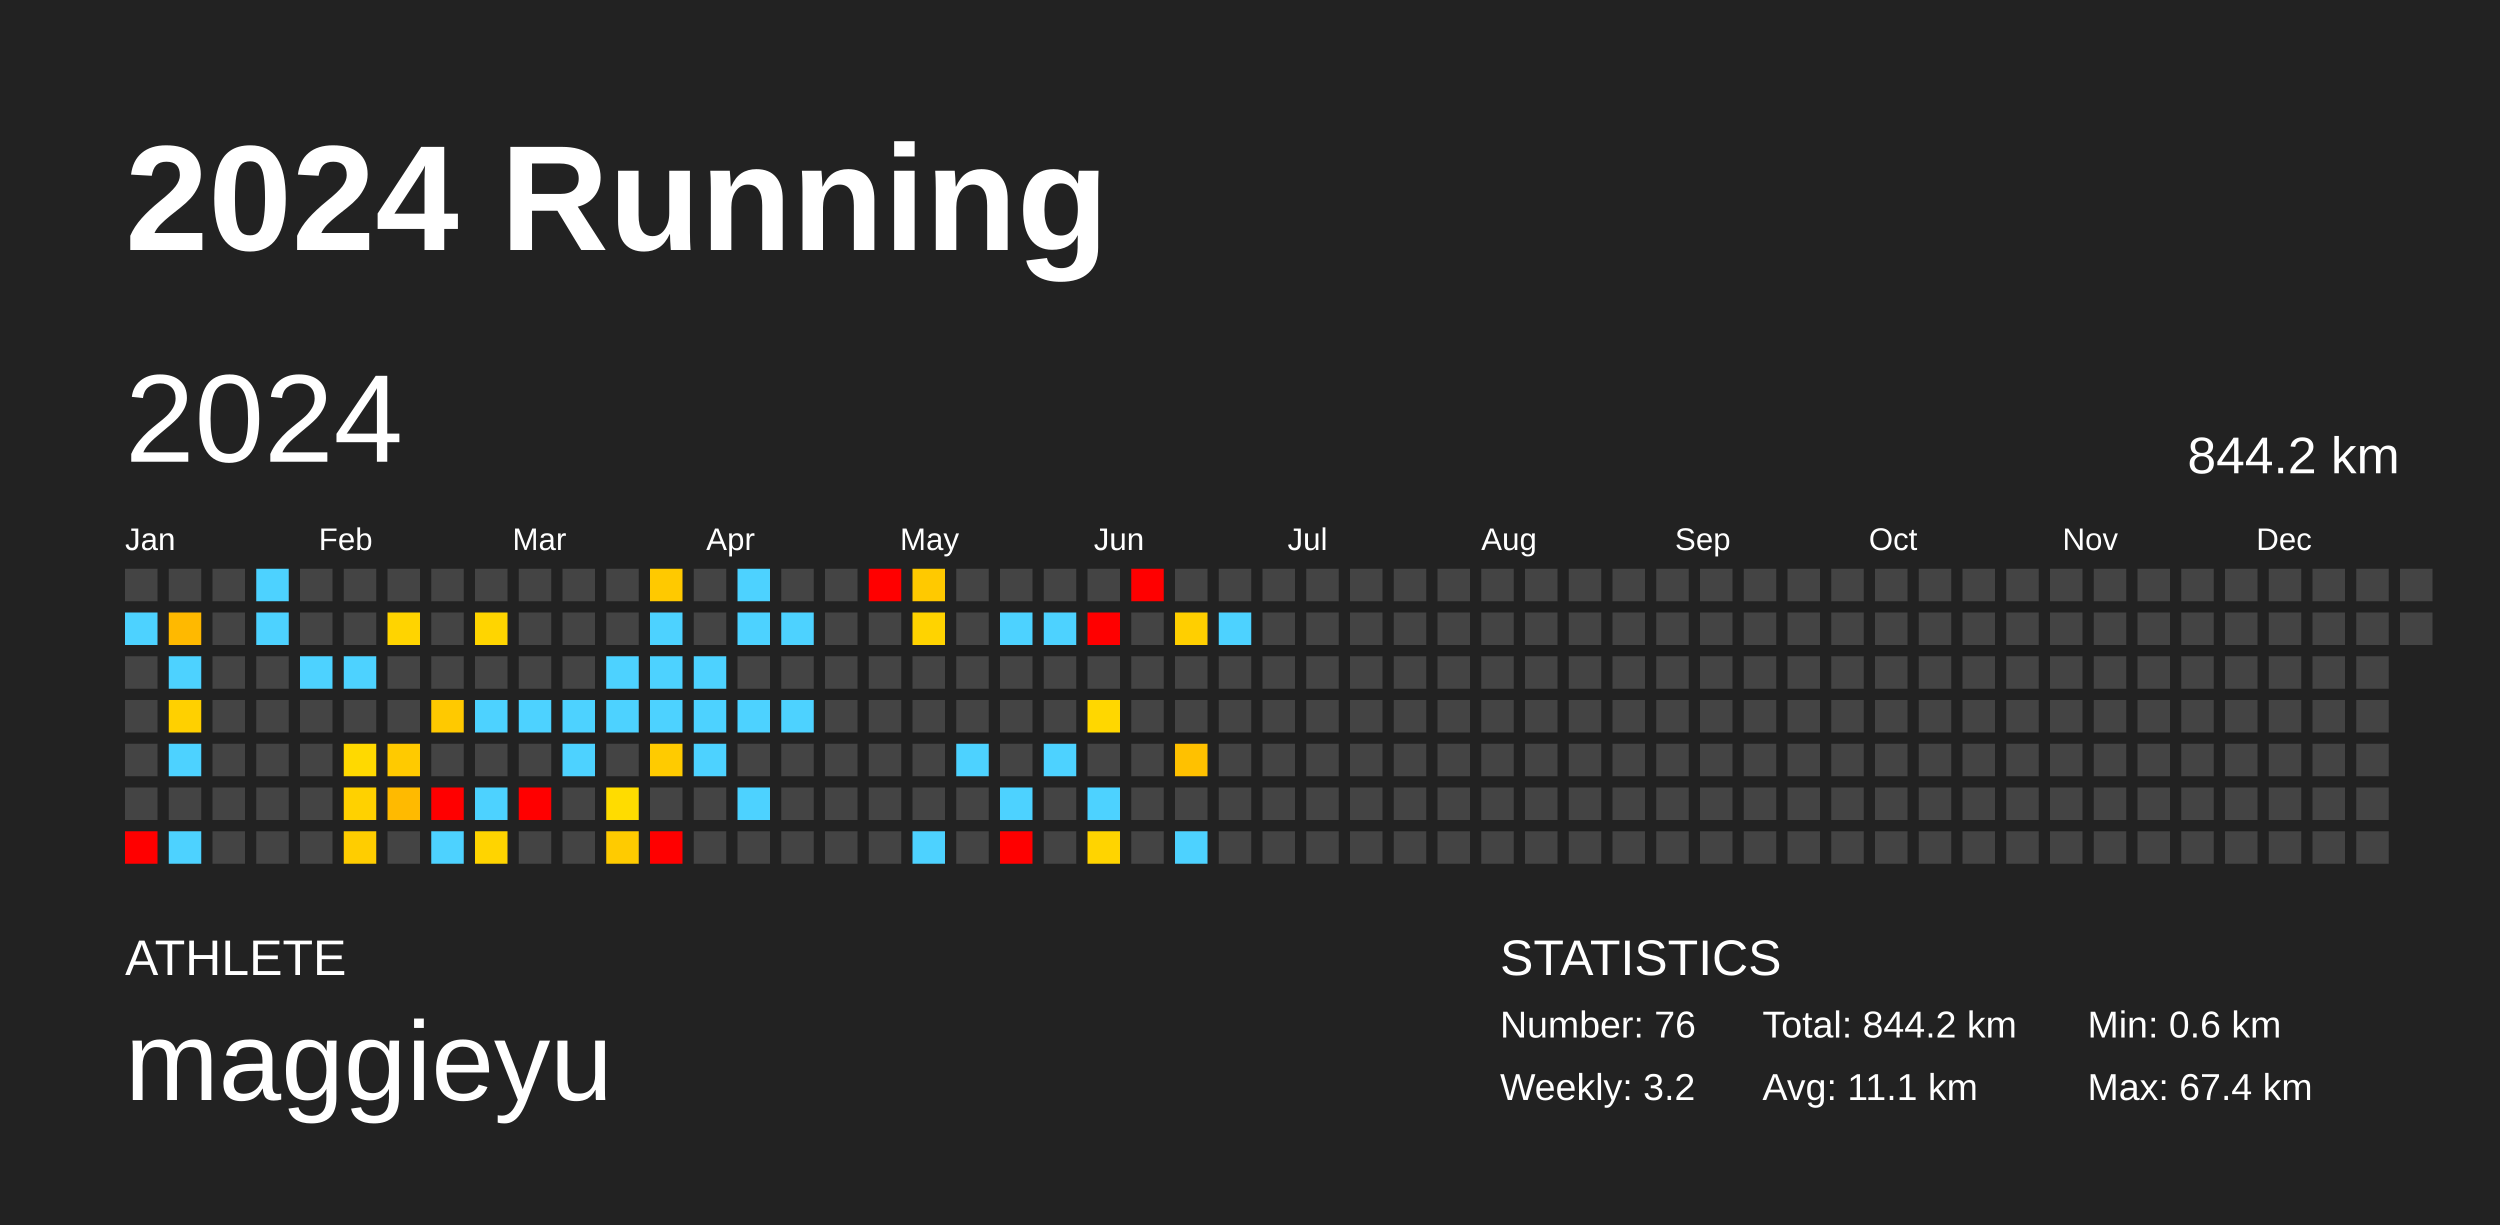
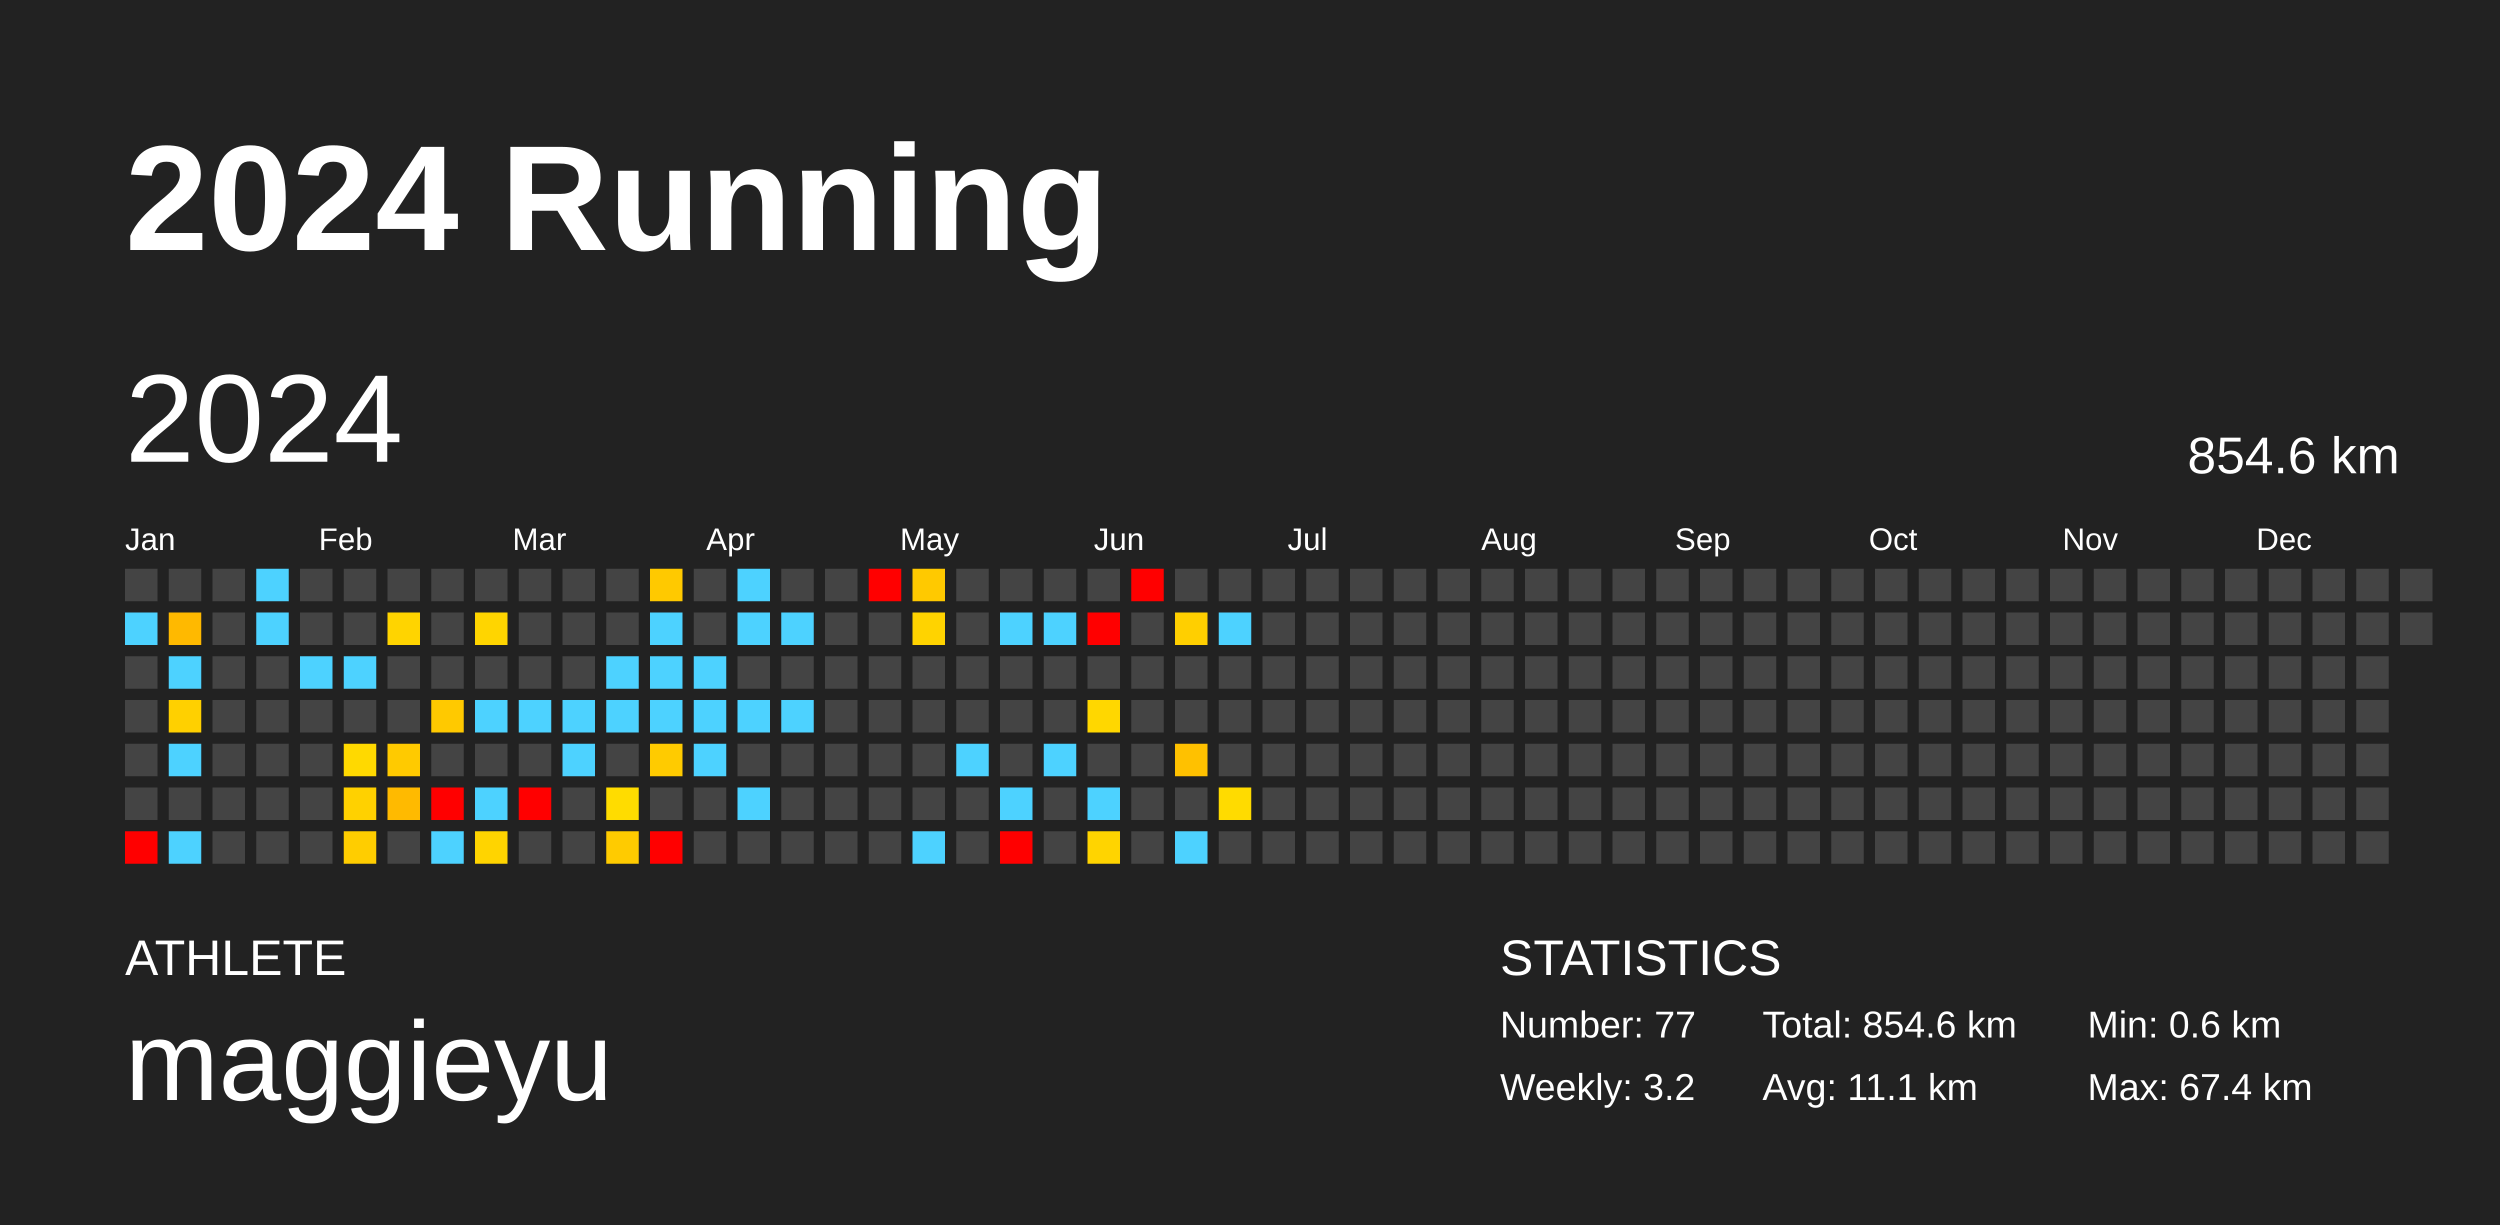
<svg xmlns="http://www.w3.org/2000/svg" baseProfile="full" height="98mm" version="1.1" viewBox="0,0,200,98" width="200mm">
  <defs />
  <rect fill="#222222" height="98" width="200" x="0" y="0" />
  <text fill="#FFFFFF" style="font-size:12px; font-family:Arial; font-weight:bold;" x="10" y="20">2024 Running</text>
  <text fill="#FFFFFF" style="font-size:4px; font-family:Arial" x="10" y="78">ATHLETE</text>
  <text fill="#FFFFFF" style="font-size:9px; font-family:Arial" x="10" y="88">maggieyu</text>
  <text fill="#FFFFFF" style="font-size:4px; font-family:Arial" x="120" y="78">STATISTICS</text>
-   <text fill="#FFFFFF" style="font-size:3px; font-family:Arial" x="120" y="83">Number: 76</text>
+   <text fill="#FFFFFF" style="font-size:3px; font-family:Arial" x="120" y="83">Number: 77</text>
  <text fill="#FFFFFF" style="font-size:3px; font-family:Arial" x="120" y="88">Weekly: 3.2</text>
-   <text fill="#FFFFFF" style="font-size:3px; font-family:Arial" x="141" y="83">Total: 844.2 km</text>
+   <text fill="#FFFFFF" style="font-size:3px; font-family:Arial" x="141" y="83">Total: 854.6 km</text>
  <text fill="#FFFFFF" style="font-size:3px; font-family:Arial" x="141" y="88">Avg: 11.1 km</text>
  <text fill="#FFFFFF" style="font-size:3px; font-family:Arial" x="167" y="83">Min: 0.6 km</text>
  <text fill="#FFFFFF" style="font-size:3px; font-family:Arial" x="167" y="88">Max: 67.4 km</text>
  <text dominant-baseline="hanging" fill="#FFFFFF" style="font-size:10.0px; font-family:Arial;" x="10" y="30">2024</text>
-   <text dominant-baseline="hanging" fill="#FFFFFF" style="font-size:4.125px; font-family:Arial;" x="175" y="35">844.2 km</text>
+   <text dominant-baseline="hanging" fill="#FFFFFF" style="font-size:4.125px; font-family:Arial;" x="175" y="35">854.6 km</text>
  <text fill="#FFFFFF" style="font-size:2.5px; font-family:Arial" x="10.0" y="44">Jan</text>
  <text fill="#FFFFFF" style="font-size:2.5px; font-family:Arial" x="25.5" y="44">Feb</text>
  <text fill="#FFFFFF" style="font-size:2.5px; font-family:Arial" x="41.0" y="44">Mar</text>
  <text fill="#FFFFFF" style="font-size:2.5px; font-family:Arial" x="56.5" y="44">Apr</text>
  <text fill="#FFFFFF" style="font-size:2.5px; font-family:Arial" x="72.0" y="44">May</text>
  <text fill="#FFFFFF" style="font-size:2.5px; font-family:Arial" x="87.5" y="44">Jun</text>
  <text fill="#FFFFFF" style="font-size:2.5px; font-family:Arial" x="103.0" y="44">Jul</text>
  <text fill="#FFFFFF" style="font-size:2.5px; font-family:Arial" x="118.5" y="44">Aug</text>
  <text fill="#FFFFFF" style="font-size:2.5px; font-family:Arial" x="134.0" y="44">Sep</text>
  <text fill="#FFFFFF" style="font-size:2.5px; font-family:Arial" x="149.5" y="44">Oct</text>
  <text fill="#FFFFFF" style="font-size:2.5px; font-family:Arial" x="165.0" y="44">Nov</text>
  <text fill="#FFFFFF" style="font-size:2.5px; font-family:Arial" x="180.5" y="44">Dec</text>
  <rect fill="#444444" height="2.6" width="2.6" x="10.0" y="45.5" />
  <rect fill="#4dd2ff" height="2.6" width="2.6" x="10.0" y="49.0" />
  <rect fill="#444444" height="2.6" width="2.6" x="10.0" y="52.5" />
  <rect fill="#444444" height="2.6" width="2.6" x="10.0" y="56.0" />
  <rect fill="#444444" height="2.6" width="2.6" x="10.0" y="59.5" />
  <rect fill="#444444" height="2.6" width="2.6" x="10.0" y="63.0" />
  <rect fill="red" height="2.6" width="2.6" x="10.0" y="66.5" />
  <rect fill="#444444" height="2.6" width="2.6" x="13.5" y="45.5" />
  <rect fill="#ffb900" height="2.6" width="2.6" x="13.5" y="49.0" />
  <rect fill="#4dd2ff" height="2.6" width="2.6" x="13.5" y="52.5" />
  <rect fill="#ffd000" height="2.6" width="2.6" x="13.5" y="56.0" />
  <rect fill="#4dd2ff" height="2.6" width="2.6" x="13.5" y="59.5" />
  <rect fill="#444444" height="2.6" width="2.6" x="13.5" y="63.0" />
  <rect fill="#4dd2ff" height="2.6" width="2.6" x="13.5" y="66.5" />
  <rect fill="#444444" height="2.6" width="2.6" x="17.0" y="45.5" />
  <rect fill="#444444" height="2.6" width="2.6" x="17.0" y="49.0" />
  <rect fill="#444444" height="2.6" width="2.6" x="17.0" y="52.5" />
  <rect fill="#444444" height="2.6" width="2.6" x="17.0" y="56.0" />
  <rect fill="#444444" height="2.6" width="2.6" x="17.0" y="59.5" />
  <rect fill="#444444" height="2.6" width="2.6" x="17.0" y="63.0" />
  <rect fill="#444444" height="2.6" width="2.6" x="17.0" y="66.5" />
  <rect fill="#4dd2ff" height="2.6" width="2.6" x="20.5" y="45.5" />
  <rect fill="#4dd2ff" height="2.6" width="2.6" x="20.5" y="49.0" />
  <rect fill="#444444" height="2.6" width="2.6" x="20.5" y="52.5" />
  <rect fill="#444444" height="2.6" width="2.6" x="20.5" y="56.0" />
  <rect fill="#444444" height="2.6" width="2.6" x="20.5" y="59.5" />
  <rect fill="#444444" height="2.6" width="2.6" x="20.5" y="63.0" />
  <rect fill="#444444" height="2.6" width="2.6" x="20.5" y="66.5" />
  <rect fill="#444444" height="2.6" width="2.6" x="24.0" y="45.5" />
  <rect fill="#444444" height="2.6" width="2.6" x="24.0" y="49.0" />
  <rect fill="#4dd2ff" height="2.6" width="2.6" x="24.0" y="52.5" />
  <rect fill="#444444" height="2.6" width="2.6" x="24.0" y="56.0" />
  <rect fill="#444444" height="2.6" width="2.6" x="24.0" y="59.5" />
  <rect fill="#444444" height="2.6" width="2.6" x="24.0" y="63.0" />
  <rect fill="#444444" height="2.6" width="2.6" x="24.0" y="66.5" />
  <rect fill="#444444" height="2.6" width="2.6" x="27.5" y="45.5" />
  <rect fill="#444444" height="2.6" width="2.6" x="27.5" y="49.0" />
  <rect fill="#4dd2ff" height="2.6" width="2.6" x="27.5" y="52.5" />
  <rect fill="#444444" height="2.6" width="2.6" x="27.5" y="56.0" />
  <rect fill="#ffd900" height="2.6" width="2.6" x="27.5" y="59.5" />
  <rect fill="#ffd100" height="2.6" width="2.6" x="27.5" y="63.0" />
  <rect fill="#ffcd00" height="2.6" width="2.6" x="27.5" y="66.5" />
  <rect fill="#444444" height="2.6" width="2.6" x="31.0" y="45.5" />
  <rect fill="#ffd400" height="2.6" width="2.6" x="31.0" y="49.0" />
  <rect fill="#444444" height="2.6" width="2.6" x="31.0" y="52.5" />
  <rect fill="#444444" height="2.6" width="2.6" x="31.0" y="56.0" />
  <rect fill="#ffca00" height="2.6" width="2.6" x="31.0" y="59.5" />
  <rect fill="#ffba00" height="2.6" width="2.6" x="31.0" y="63.0" />
  <rect fill="#444444" height="2.6" width="2.6" x="31.0" y="66.5" />
  <rect fill="#444444" height="2.6" width="2.6" x="34.5" y="45.5" />
  <rect fill="#444444" height="2.6" width="2.6" x="34.5" y="49.0" />
  <rect fill="#444444" height="2.6" width="2.6" x="34.5" y="52.5" />
  <rect fill="#ffc900" height="2.6" width="2.6" x="34.5" y="56.0" />
  <rect fill="#444444" height="2.6" width="2.6" x="34.5" y="59.5" />
  <rect fill="red" height="2.6" width="2.6" x="34.5" y="63.0" />
  <rect fill="#4dd2ff" height="2.6" width="2.6" x="34.5" y="66.5" />
  <rect fill="#444444" height="2.6" width="2.6" x="38.0" y="45.5" />
  <rect fill="#ffd500" height="2.6" width="2.6" x="38.0" y="49.0" />
  <rect fill="#444444" height="2.6" width="2.6" x="38.0" y="52.5" />
  <rect fill="#4dd2ff" height="2.6" width="2.6" x="38.0" y="56.0" />
  <rect fill="#444444" height="2.6" width="2.6" x="38.0" y="59.5" />
  <rect fill="#4dd2ff" height="2.6" width="2.6" x="38.0" y="63.0" />
  <rect fill="#ffd400" height="2.6" width="2.6" x="38.0" y="66.5" />
  <rect fill="#444444" height="2.6" width="2.6" x="41.5" y="45.5" />
  <rect fill="#444444" height="2.6" width="2.6" x="41.5" y="49.0" />
  <rect fill="#444444" height="2.6" width="2.6" x="41.5" y="52.5" />
  <rect fill="#4dd2ff" height="2.6" width="2.6" x="41.5" y="56.0" />
  <rect fill="#444444" height="2.6" width="2.6" x="41.5" y="59.5" />
  <rect fill="red" height="2.6" width="2.6" x="41.5" y="63.0" />
  <rect fill="#444444" height="2.6" width="2.6" x="41.5" y="66.5" />
  <rect fill="#444444" height="2.6" width="2.6" x="45.0" y="45.5" />
  <rect fill="#444444" height="2.6" width="2.6" x="45.0" y="49.0" />
  <rect fill="#444444" height="2.6" width="2.6" x="45.0" y="52.5" />
  <rect fill="#4dd2ff" height="2.6" width="2.6" x="45.0" y="56.0" />
  <rect fill="#4dd2ff" height="2.6" width="2.6" x="45.0" y="59.5" />
  <rect fill="#444444" height="2.6" width="2.6" x="45.0" y="63.0" />
  <rect fill="#444444" height="2.6" width="2.6" x="45.0" y="66.5" />
  <rect fill="#444444" height="2.6" width="2.6" x="48.5" y="45.5" />
  <rect fill="#444444" height="2.6" width="2.6" x="48.5" y="49.0" />
  <rect fill="#4dd2ff" height="2.6" width="2.6" x="48.5" y="52.5" />
  <rect fill="#4dd2ff" height="2.6" width="2.6" x="48.5" y="56.0" />
  <rect fill="#444444" height="2.6" width="2.6" x="48.5" y="59.5" />
  <rect fill="#ffdc00" height="2.6" width="2.6" x="48.5" y="63.0" />
  <rect fill="#ffcb00" height="2.6" width="2.6" x="48.5" y="66.5" />
  <rect fill="#ffc900" height="2.6" width="2.6" x="52.0" y="45.5" />
  <rect fill="#4dd2ff" height="2.6" width="2.6" x="52.0" y="49.0" />
  <rect fill="#4dd2ff" height="2.6" width="2.6" x="52.0" y="52.5" />
  <rect fill="#4dd2ff" height="2.6" width="2.6" x="52.0" y="56.0" />
  <rect fill="#ffcb00" height="2.6" width="2.6" x="52.0" y="59.5" />
  <rect fill="#444444" height="2.6" width="2.6" x="52.0" y="63.0" />
  <rect fill="red" height="2.6" width="2.6" x="52.0" y="66.5" />
  <rect fill="#444444" height="2.6" width="2.6" x="55.5" y="45.5" />
  <rect fill="#444444" height="2.6" width="2.6" x="55.5" y="49.0" />
  <rect fill="#4dd2ff" height="2.6" width="2.6" x="55.5" y="52.5" />
  <rect fill="#4dd2ff" height="2.6" width="2.6" x="55.5" y="56.0" />
  <rect fill="#4dd2ff" height="2.6" width="2.6" x="55.5" y="59.5" />
  <rect fill="#444444" height="2.6" width="2.6" x="55.5" y="63.0" />
  <rect fill="#444444" height="2.6" width="2.6" x="55.5" y="66.5" />
  <rect fill="#4dd2ff" height="2.6" width="2.6" x="59.0" y="45.5" />
  <rect fill="#4dd2ff" height="2.6" width="2.6" x="59.0" y="49.0" />
  <rect fill="#444444" height="2.6" width="2.6" x="59.0" y="52.5" />
  <rect fill="#4dd2ff" height="2.6" width="2.6" x="59.0" y="56.0" />
  <rect fill="#444444" height="2.6" width="2.6" x="59.0" y="59.5" />
  <rect fill="#4dd2ff" height="2.6" width="2.6" x="59.0" y="63.0" />
  <rect fill="#444444" height="2.6" width="2.6" x="59.0" y="66.5" />
  <rect fill="#444444" height="2.6" width="2.6" x="62.5" y="45.5" />
  <rect fill="#4dd2ff" height="2.6" width="2.6" x="62.5" y="49.0" />
  <rect fill="#444444" height="2.6" width="2.6" x="62.5" y="52.5" />
  <rect fill="#4dd2ff" height="2.6" width="2.6" x="62.5" y="56.0" />
  <rect fill="#444444" height="2.6" width="2.6" x="62.5" y="59.5" />
  <rect fill="#444444" height="2.6" width="2.6" x="62.5" y="63.0" />
  <rect fill="#444444" height="2.6" width="2.6" x="62.5" y="66.5" />
  <rect fill="#444444" height="2.6" width="2.6" x="66.0" y="45.5" />
  <rect fill="#444444" height="2.6" width="2.6" x="66.0" y="49.0" />
  <rect fill="#444444" height="2.6" width="2.6" x="66.0" y="52.5" />
  <rect fill="#444444" height="2.6" width="2.6" x="66.0" y="56.0" />
  <rect fill="#444444" height="2.6" width="2.6" x="66.0" y="59.5" />
  <rect fill="#444444" height="2.6" width="2.6" x="66.0" y="63.0" />
  <rect fill="#444444" height="2.6" width="2.6" x="66.0" y="66.5" />
  <rect fill="red" height="2.6" width="2.6" x="69.5" y="45.5" />
  <rect fill="#444444" height="2.6" width="2.6" x="69.5" y="49.0" />
  <rect fill="#444444" height="2.6" width="2.6" x="69.5" y="52.5" />
  <rect fill="#444444" height="2.6" width="2.6" x="69.5" y="56.0" />
  <rect fill="#444444" height="2.6" width="2.6" x="69.5" y="59.5" />
  <rect fill="#444444" height="2.6" width="2.6" x="69.5" y="63.0" />
  <rect fill="#444444" height="2.6" width="2.6" x="69.5" y="66.5" />
  <rect fill="#ffc900" height="2.6" width="2.6" x="73.0" y="45.5" />
  <rect fill="#ffd300" height="2.6" width="2.6" x="73.0" y="49.0" />
  <rect fill="#444444" height="2.6" width="2.6" x="73.0" y="52.5" />
  <rect fill="#444444" height="2.6" width="2.6" x="73.0" y="56.0" />
  <rect fill="#444444" height="2.6" width="2.6" x="73.0" y="59.5" />
  <rect fill="#444444" height="2.6" width="2.6" x="73.0" y="63.0" />
  <rect fill="#4dd2ff" height="2.6" width="2.6" x="73.0" y="66.5" />
  <rect fill="#444444" height="2.6" width="2.6" x="76.5" y="45.5" />
  <rect fill="#444444" height="2.6" width="2.6" x="76.5" y="49.0" />
  <rect fill="#444444" height="2.6" width="2.6" x="76.5" y="52.5" />
  <rect fill="#444444" height="2.6" width="2.6" x="76.5" y="56.0" />
  <rect fill="#4dd2ff" height="2.6" width="2.6" x="76.5" y="59.5" />
  <rect fill="#444444" height="2.6" width="2.6" x="76.5" y="63.0" />
  <rect fill="#444444" height="2.6" width="2.6" x="76.5" y="66.5" />
  <rect fill="#444444" height="2.6" width="2.6" x="80.0" y="45.5" />
  <rect fill="#4dd2ff" height="2.6" width="2.6" x="80.0" y="49.0" />
  <rect fill="#444444" height="2.6" width="2.6" x="80.0" y="52.5" />
  <rect fill="#444444" height="2.6" width="2.6" x="80.0" y="56.0" />
  <rect fill="#444444" height="2.6" width="2.6" x="80.0" y="59.5" />
  <rect fill="#4dd2ff" height="2.6" width="2.6" x="80.0" y="63.0" />
  <rect fill="red" height="2.6" width="2.6" x="80.0" y="66.5" />
  <rect fill="#444444" height="2.6" width="2.6" x="83.5" y="45.5" />
  <rect fill="#4dd2ff" height="2.6" width="2.6" x="83.5" y="49.0" />
  <rect fill="#444444" height="2.6" width="2.6" x="83.5" y="52.5" />
  <rect fill="#444444" height="2.6" width="2.6" x="83.5" y="56.0" />
  <rect fill="#4dd2ff" height="2.6" width="2.6" x="83.5" y="59.5" />
  <rect fill="#444444" height="2.6" width="2.6" x="83.5" y="63.0" />
  <rect fill="#444444" height="2.6" width="2.6" x="83.5" y="66.5" />
  <rect fill="#444444" height="2.6" width="2.6" x="87.0" y="45.5" />
  <rect fill="red" height="2.6" width="2.6" x="87.0" y="49.0" />
  <rect fill="#444444" height="2.6" width="2.6" x="87.0" y="52.5" />
  <rect fill="#ffd700" height="2.6" width="2.6" x="87.0" y="56.0" />
  <rect fill="#444444" height="2.6" width="2.6" x="87.0" y="59.5" />
  <rect fill="#4dd2ff" height="2.6" width="2.6" x="87.0" y="63.0" />
  <rect fill="#ffd400" height="2.6" width="2.6" x="87.0" y="66.5" />
  <rect fill="red" height="2.6" width="2.6" x="90.5" y="45.5" />
  <rect fill="#444444" height="2.6" width="2.6" x="90.5" y="49.0" />
  <rect fill="#444444" height="2.6" width="2.6" x="90.5" y="52.5" />
  <rect fill="#444444" height="2.6" width="2.6" x="90.5" y="56.0" />
  <rect fill="#444444" height="2.6" width="2.6" x="90.5" y="59.5" />
  <rect fill="#444444" height="2.6" width="2.6" x="90.5" y="63.0" />
  <rect fill="#444444" height="2.6" width="2.6" x="90.5" y="66.5" />
  <rect fill="#444444" height="2.6" width="2.6" x="94.0" y="45.5" />
  <rect fill="#ffcf00" height="2.6" width="2.6" x="94.0" y="49.0" />
  <rect fill="#444444" height="2.6" width="2.6" x="94.0" y="52.5" />
  <rect fill="#444444" height="2.6" width="2.6" x="94.0" y="56.0" />
  <rect fill="#ffc100" height="2.6" width="2.6" x="94.0" y="59.5" />
  <rect fill="#444444" height="2.6" width="2.6" x="94.0" y="63.0" />
  <rect fill="#4dd2ff" height="2.6" width="2.6" x="94.0" y="66.5" />
  <rect fill="#444444" height="2.6" width="2.6" x="97.5" y="45.5" />
  <rect fill="#4dd2ff" height="2.6" width="2.6" x="97.5" y="49.0" />
  <rect fill="#444444" height="2.6" width="2.6" x="97.5" y="52.5" />
  <rect fill="#444444" height="2.6" width="2.6" x="97.5" y="56.0" />
  <rect fill="#444444" height="2.6" width="2.6" x="97.5" y="59.5" />
-   <rect fill="#444444" height="2.6" width="2.6" x="97.5" y="63.0" />
+   <rect fill="#ffdb00" height="2.6" width="2.6" x="97.5" y="63.0" />
  <rect fill="#444444" height="2.6" width="2.6" x="97.5" y="66.5" />
  <rect fill="#444444" height="2.6" width="2.6" x="101.0" y="45.5" />
  <rect fill="#444444" height="2.6" width="2.6" x="101.0" y="49.0" />
  <rect fill="#444444" height="2.6" width="2.6" x="101.0" y="52.5" />
  <rect fill="#444444" height="2.6" width="2.6" x="101.0" y="56.0" />
  <rect fill="#444444" height="2.6" width="2.6" x="101.0" y="59.5" />
  <rect fill="#444444" height="2.6" width="2.6" x="101.0" y="63.0" />
  <rect fill="#444444" height="2.6" width="2.6" x="101.0" y="66.5" />
  <rect fill="#444444" height="2.6" width="2.6" x="104.5" y="45.5" />
  <rect fill="#444444" height="2.6" width="2.6" x="104.5" y="49.0" />
  <rect fill="#444444" height="2.6" width="2.6" x="104.5" y="52.5" />
  <rect fill="#444444" height="2.6" width="2.6" x="104.5" y="56.0" />
  <rect fill="#444444" height="2.6" width="2.6" x="104.5" y="59.5" />
  <rect fill="#444444" height="2.6" width="2.6" x="104.5" y="63.0" />
  <rect fill="#444444" height="2.6" width="2.6" x="104.5" y="66.5" />
  <rect fill="#444444" height="2.6" width="2.6" x="108.0" y="45.5" />
  <rect fill="#444444" height="2.6" width="2.6" x="108.0" y="49.0" />
  <rect fill="#444444" height="2.6" width="2.6" x="108.0" y="52.5" />
  <rect fill="#444444" height="2.6" width="2.6" x="108.0" y="56.0" />
  <rect fill="#444444" height="2.6" width="2.6" x="108.0" y="59.5" />
  <rect fill="#444444" height="2.6" width="2.6" x="108.0" y="63.0" />
  <rect fill="#444444" height="2.6" width="2.6" x="108.0" y="66.5" />
  <rect fill="#444444" height="2.6" width="2.6" x="111.5" y="45.5" />
  <rect fill="#444444" height="2.6" width="2.6" x="111.5" y="49.0" />
  <rect fill="#444444" height="2.6" width="2.6" x="111.5" y="52.5" />
  <rect fill="#444444" height="2.6" width="2.6" x="111.5" y="56.0" />
  <rect fill="#444444" height="2.6" width="2.6" x="111.5" y="59.5" />
  <rect fill="#444444" height="2.6" width="2.6" x="111.5" y="63.0" />
  <rect fill="#444444" height="2.6" width="2.6" x="111.5" y="66.5" />
  <rect fill="#444444" height="2.6" width="2.6" x="115.0" y="45.5" />
  <rect fill="#444444" height="2.6" width="2.6" x="115.0" y="49.0" />
  <rect fill="#444444" height="2.6" width="2.6" x="115.0" y="52.5" />
  <rect fill="#444444" height="2.6" width="2.6" x="115.0" y="56.0" />
  <rect fill="#444444" height="2.6" width="2.6" x="115.0" y="59.5" />
  <rect fill="#444444" height="2.6" width="2.6" x="115.0" y="63.0" />
  <rect fill="#444444" height="2.6" width="2.6" x="115.0" y="66.5" />
  <rect fill="#444444" height="2.6" width="2.6" x="118.5" y="45.5" />
  <rect fill="#444444" height="2.6" width="2.6" x="118.5" y="49.0" />
  <rect fill="#444444" height="2.6" width="2.6" x="118.5" y="52.5" />
  <rect fill="#444444" height="2.6" width="2.6" x="118.5" y="56.0" />
  <rect fill="#444444" height="2.6" width="2.6" x="118.5" y="59.5" />
  <rect fill="#444444" height="2.6" width="2.6" x="118.5" y="63.0" />
  <rect fill="#444444" height="2.6" width="2.6" x="118.5" y="66.5" />
  <rect fill="#444444" height="2.6" width="2.6" x="122.0" y="45.5" />
  <rect fill="#444444" height="2.6" width="2.6" x="122.0" y="49.0" />
  <rect fill="#444444" height="2.6" width="2.6" x="122.0" y="52.5" />
  <rect fill="#444444" height="2.6" width="2.6" x="122.0" y="56.0" />
  <rect fill="#444444" height="2.6" width="2.6" x="122.0" y="59.5" />
  <rect fill="#444444" height="2.6" width="2.6" x="122.0" y="63.0" />
  <rect fill="#444444" height="2.6" width="2.6" x="122.0" y="66.5" />
  <rect fill="#444444" height="2.6" width="2.6" x="125.5" y="45.5" />
  <rect fill="#444444" height="2.6" width="2.6" x="125.5" y="49.0" />
  <rect fill="#444444" height="2.6" width="2.6" x="125.5" y="52.5" />
  <rect fill="#444444" height="2.6" width="2.6" x="125.5" y="56.0" />
  <rect fill="#444444" height="2.6" width="2.6" x="125.5" y="59.5" />
  <rect fill="#444444" height="2.6" width="2.6" x="125.5" y="63.0" />
  <rect fill="#444444" height="2.6" width="2.6" x="125.5" y="66.5" />
  <rect fill="#444444" height="2.6" width="2.6" x="129.0" y="45.5" />
  <rect fill="#444444" height="2.6" width="2.6" x="129.0" y="49.0" />
  <rect fill="#444444" height="2.6" width="2.6" x="129.0" y="52.5" />
  <rect fill="#444444" height="2.6" width="2.6" x="129.0" y="56.0" />
  <rect fill="#444444" height="2.6" width="2.6" x="129.0" y="59.5" />
  <rect fill="#444444" height="2.6" width="2.6" x="129.0" y="63.0" />
  <rect fill="#444444" height="2.6" width="2.6" x="129.0" y="66.5" />
  <rect fill="#444444" height="2.6" width="2.6" x="132.5" y="45.5" />
  <rect fill="#444444" height="2.6" width="2.6" x="132.5" y="49.0" />
  <rect fill="#444444" height="2.6" width="2.6" x="132.5" y="52.5" />
  <rect fill="#444444" height="2.6" width="2.6" x="132.5" y="56.0" />
  <rect fill="#444444" height="2.6" width="2.6" x="132.5" y="59.5" />
  <rect fill="#444444" height="2.6" width="2.6" x="132.5" y="63.0" />
  <rect fill="#444444" height="2.6" width="2.6" x="132.5" y="66.5" />
  <rect fill="#444444" height="2.6" width="2.6" x="136.0" y="45.5" />
  <rect fill="#444444" height="2.6" width="2.6" x="136.0" y="49.0" />
  <rect fill="#444444" height="2.6" width="2.6" x="136.0" y="52.5" />
  <rect fill="#444444" height="2.6" width="2.6" x="136.0" y="56.0" />
  <rect fill="#444444" height="2.6" width="2.6" x="136.0" y="59.5" />
  <rect fill="#444444" height="2.6" width="2.6" x="136.0" y="63.0" />
  <rect fill="#444444" height="2.6" width="2.6" x="136.0" y="66.5" />
  <rect fill="#444444" height="2.6" width="2.6" x="139.5" y="45.5" />
  <rect fill="#444444" height="2.6" width="2.6" x="139.5" y="49.0" />
  <rect fill="#444444" height="2.6" width="2.6" x="139.5" y="52.5" />
  <rect fill="#444444" height="2.6" width="2.6" x="139.5" y="56.0" />
  <rect fill="#444444" height="2.6" width="2.6" x="139.5" y="59.5" />
  <rect fill="#444444" height="2.6" width="2.6" x="139.5" y="63.0" />
  <rect fill="#444444" height="2.6" width="2.6" x="139.5" y="66.5" />
  <rect fill="#444444" height="2.6" width="2.6" x="143.0" y="45.5" />
  <rect fill="#444444" height="2.6" width="2.6" x="143.0" y="49.0" />
  <rect fill="#444444" height="2.6" width="2.6" x="143.0" y="52.5" />
  <rect fill="#444444" height="2.6" width="2.6" x="143.0" y="56.0" />
  <rect fill="#444444" height="2.6" width="2.6" x="143.0" y="59.5" />
  <rect fill="#444444" height="2.6" width="2.6" x="143.0" y="63.0" />
  <rect fill="#444444" height="2.6" width="2.6" x="143.0" y="66.5" />
  <rect fill="#444444" height="2.6" width="2.6" x="146.5" y="45.5" />
  <rect fill="#444444" height="2.6" width="2.6" x="146.5" y="49.0" />
  <rect fill="#444444" height="2.6" width="2.6" x="146.5" y="52.5" />
  <rect fill="#444444" height="2.6" width="2.6" x="146.5" y="56.0" />
  <rect fill="#444444" height="2.6" width="2.6" x="146.5" y="59.5" />
  <rect fill="#444444" height="2.6" width="2.6" x="146.5" y="63.0" />
  <rect fill="#444444" height="2.6" width="2.6" x="146.5" y="66.5" />
  <rect fill="#444444" height="2.6" width="2.6" x="150.0" y="45.5" />
  <rect fill="#444444" height="2.6" width="2.6" x="150.0" y="49.0" />
  <rect fill="#444444" height="2.6" width="2.6" x="150.0" y="52.5" />
  <rect fill="#444444" height="2.6" width="2.6" x="150.0" y="56.0" />
  <rect fill="#444444" height="2.6" width="2.6" x="150.0" y="59.5" />
  <rect fill="#444444" height="2.6" width="2.6" x="150.0" y="63.0" />
  <rect fill="#444444" height="2.6" width="2.6" x="150.0" y="66.5" />
  <rect fill="#444444" height="2.6" width="2.6" x="153.5" y="45.5" />
  <rect fill="#444444" height="2.6" width="2.6" x="153.5" y="49.0" />
  <rect fill="#444444" height="2.6" width="2.6" x="153.5" y="52.5" />
  <rect fill="#444444" height="2.6" width="2.6" x="153.5" y="56.0" />
  <rect fill="#444444" height="2.6" width="2.6" x="153.5" y="59.5" />
  <rect fill="#444444" height="2.6" width="2.6" x="153.5" y="63.0" />
  <rect fill="#444444" height="2.6" width="2.6" x="153.5" y="66.5" />
  <rect fill="#444444" height="2.6" width="2.6" x="157.0" y="45.5" />
  <rect fill="#444444" height="2.6" width="2.6" x="157.0" y="49.0" />
  <rect fill="#444444" height="2.6" width="2.6" x="157.0" y="52.5" />
  <rect fill="#444444" height="2.6" width="2.6" x="157.0" y="56.0" />
  <rect fill="#444444" height="2.6" width="2.6" x="157.0" y="59.5" />
  <rect fill="#444444" height="2.6" width="2.6" x="157.0" y="63.0" />
  <rect fill="#444444" height="2.6" width="2.6" x="157.0" y="66.5" />
  <rect fill="#444444" height="2.6" width="2.6" x="160.5" y="45.5" />
  <rect fill="#444444" height="2.6" width="2.6" x="160.5" y="49.0" />
  <rect fill="#444444" height="2.6" width="2.6" x="160.5" y="52.5" />
  <rect fill="#444444" height="2.6" width="2.6" x="160.5" y="56.0" />
  <rect fill="#444444" height="2.6" width="2.6" x="160.5" y="59.5" />
  <rect fill="#444444" height="2.6" width="2.6" x="160.5" y="63.0" />
  <rect fill="#444444" height="2.6" width="2.6" x="160.5" y="66.5" />
  <rect fill="#444444" height="2.6" width="2.6" x="164.0" y="45.5" />
  <rect fill="#444444" height="2.6" width="2.6" x="164.0" y="49.0" />
  <rect fill="#444444" height="2.6" width="2.6" x="164.0" y="52.5" />
  <rect fill="#444444" height="2.6" width="2.6" x="164.0" y="56.0" />
  <rect fill="#444444" height="2.6" width="2.6" x="164.0" y="59.5" />
  <rect fill="#444444" height="2.6" width="2.6" x="164.0" y="63.0" />
  <rect fill="#444444" height="2.6" width="2.6" x="164.0" y="66.5" />
  <rect fill="#444444" height="2.6" width="2.6" x="167.5" y="45.5" />
  <rect fill="#444444" height="2.6" width="2.6" x="167.5" y="49.0" />
  <rect fill="#444444" height="2.6" width="2.6" x="167.5" y="52.5" />
  <rect fill="#444444" height="2.6" width="2.6" x="167.5" y="56.0" />
  <rect fill="#444444" height="2.6" width="2.6" x="167.5" y="59.5" />
  <rect fill="#444444" height="2.6" width="2.6" x="167.5" y="63.0" />
  <rect fill="#444444" height="2.6" width="2.6" x="167.5" y="66.5" />
  <rect fill="#444444" height="2.6" width="2.6" x="171.0" y="45.5" />
  <rect fill="#444444" height="2.6" width="2.6" x="171.0" y="49.0" />
  <rect fill="#444444" height="2.6" width="2.6" x="171.0" y="52.5" />
  <rect fill="#444444" height="2.6" width="2.6" x="171.0" y="56.0" />
  <rect fill="#444444" height="2.6" width="2.6" x="171.0" y="59.5" />
  <rect fill="#444444" height="2.6" width="2.6" x="171.0" y="63.0" />
  <rect fill="#444444" height="2.6" width="2.6" x="171.0" y="66.5" />
  <rect fill="#444444" height="2.6" width="2.6" x="174.5" y="45.5" />
  <rect fill="#444444" height="2.6" width="2.6" x="174.5" y="49.0" />
  <rect fill="#444444" height="2.6" width="2.6" x="174.5" y="52.5" />
  <rect fill="#444444" height="2.6" width="2.6" x="174.5" y="56.0" />
  <rect fill="#444444" height="2.6" width="2.6" x="174.5" y="59.5" />
  <rect fill="#444444" height="2.6" width="2.6" x="174.5" y="63.0" />
  <rect fill="#444444" height="2.6" width="2.6" x="174.5" y="66.5" />
  <rect fill="#444444" height="2.6" width="2.6" x="178.0" y="45.5" />
  <rect fill="#444444" height="2.6" width="2.6" x="178.0" y="49.0" />
  <rect fill="#444444" height="2.6" width="2.6" x="178.0" y="52.5" />
  <rect fill="#444444" height="2.6" width="2.6" x="178.0" y="56.0" />
  <rect fill="#444444" height="2.6" width="2.6" x="178.0" y="59.5" />
  <rect fill="#444444" height="2.6" width="2.6" x="178.0" y="63.0" />
  <rect fill="#444444" height="2.6" width="2.6" x="178.0" y="66.5" />
  <rect fill="#444444" height="2.6" width="2.6" x="181.5" y="45.5" />
  <rect fill="#444444" height="2.6" width="2.6" x="181.5" y="49.0" />
  <rect fill="#444444" height="2.6" width="2.6" x="181.5" y="52.5" />
  <rect fill="#444444" height="2.6" width="2.6" x="181.5" y="56.0" />
  <rect fill="#444444" height="2.6" width="2.6" x="181.5" y="59.5" />
  <rect fill="#444444" height="2.6" width="2.6" x="181.5" y="63.0" />
  <rect fill="#444444" height="2.6" width="2.6" x="181.5" y="66.5" />
  <rect fill="#444444" height="2.6" width="2.6" x="185.0" y="45.5" />
  <rect fill="#444444" height="2.6" width="2.6" x="185.0" y="49.0" />
  <rect fill="#444444" height="2.6" width="2.6" x="185.0" y="52.5" />
  <rect fill="#444444" height="2.6" width="2.6" x="185.0" y="56.0" />
  <rect fill="#444444" height="2.6" width="2.6" x="185.0" y="59.5" />
  <rect fill="#444444" height="2.6" width="2.6" x="185.0" y="63.0" />
  <rect fill="#444444" height="2.6" width="2.6" x="185.0" y="66.5" />
  <rect fill="#444444" height="2.6" width="2.6" x="188.5" y="45.5" />
  <rect fill="#444444" height="2.6" width="2.6" x="188.5" y="49.0" />
  <rect fill="#444444" height="2.6" width="2.6" x="188.5" y="52.5" />
  <rect fill="#444444" height="2.6" width="2.6" x="188.5" y="56.0" />
  <rect fill="#444444" height="2.6" width="2.6" x="188.5" y="59.5" />
  <rect fill="#444444" height="2.6" width="2.6" x="188.5" y="63.0" />
  <rect fill="#444444" height="2.6" width="2.6" x="188.5" y="66.5" />
  <rect fill="#444444" height="2.6" width="2.6" x="192.0" y="45.5" />
  <rect fill="#444444" height="2.6" width="2.6" x="192.0" y="49.0" />
</svg>
